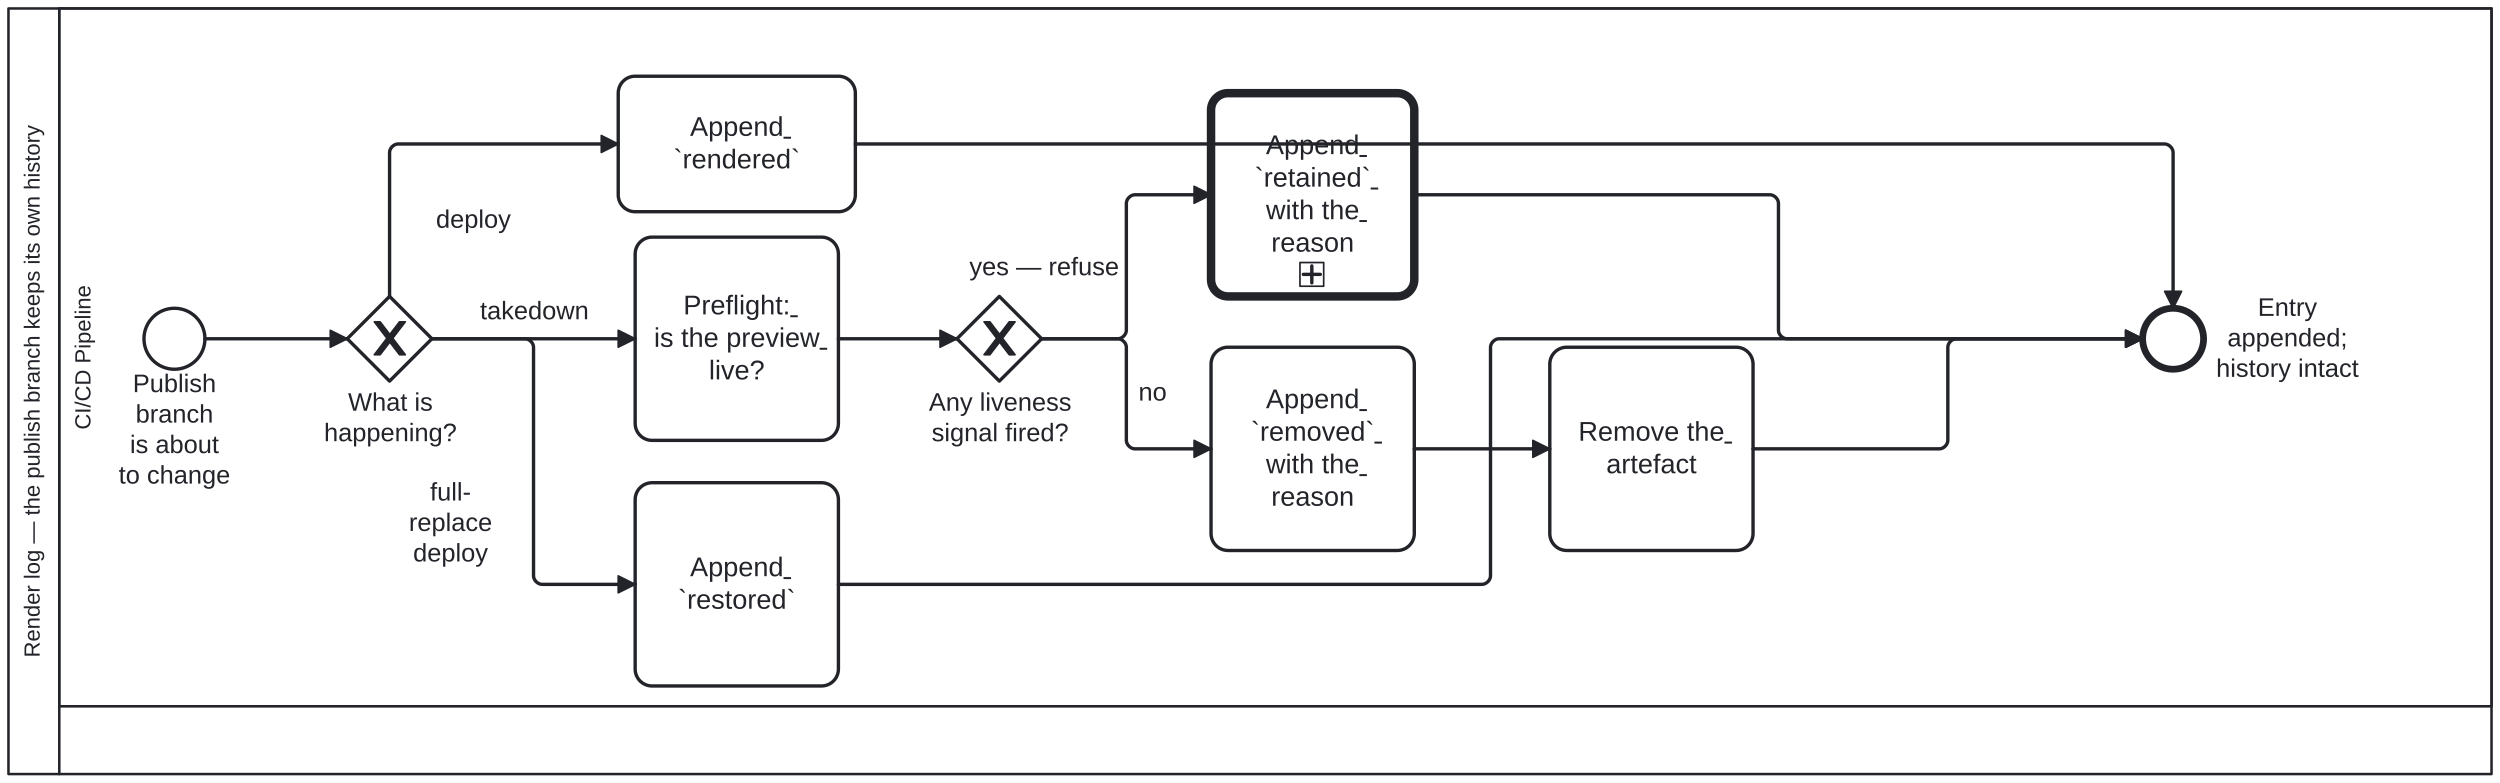
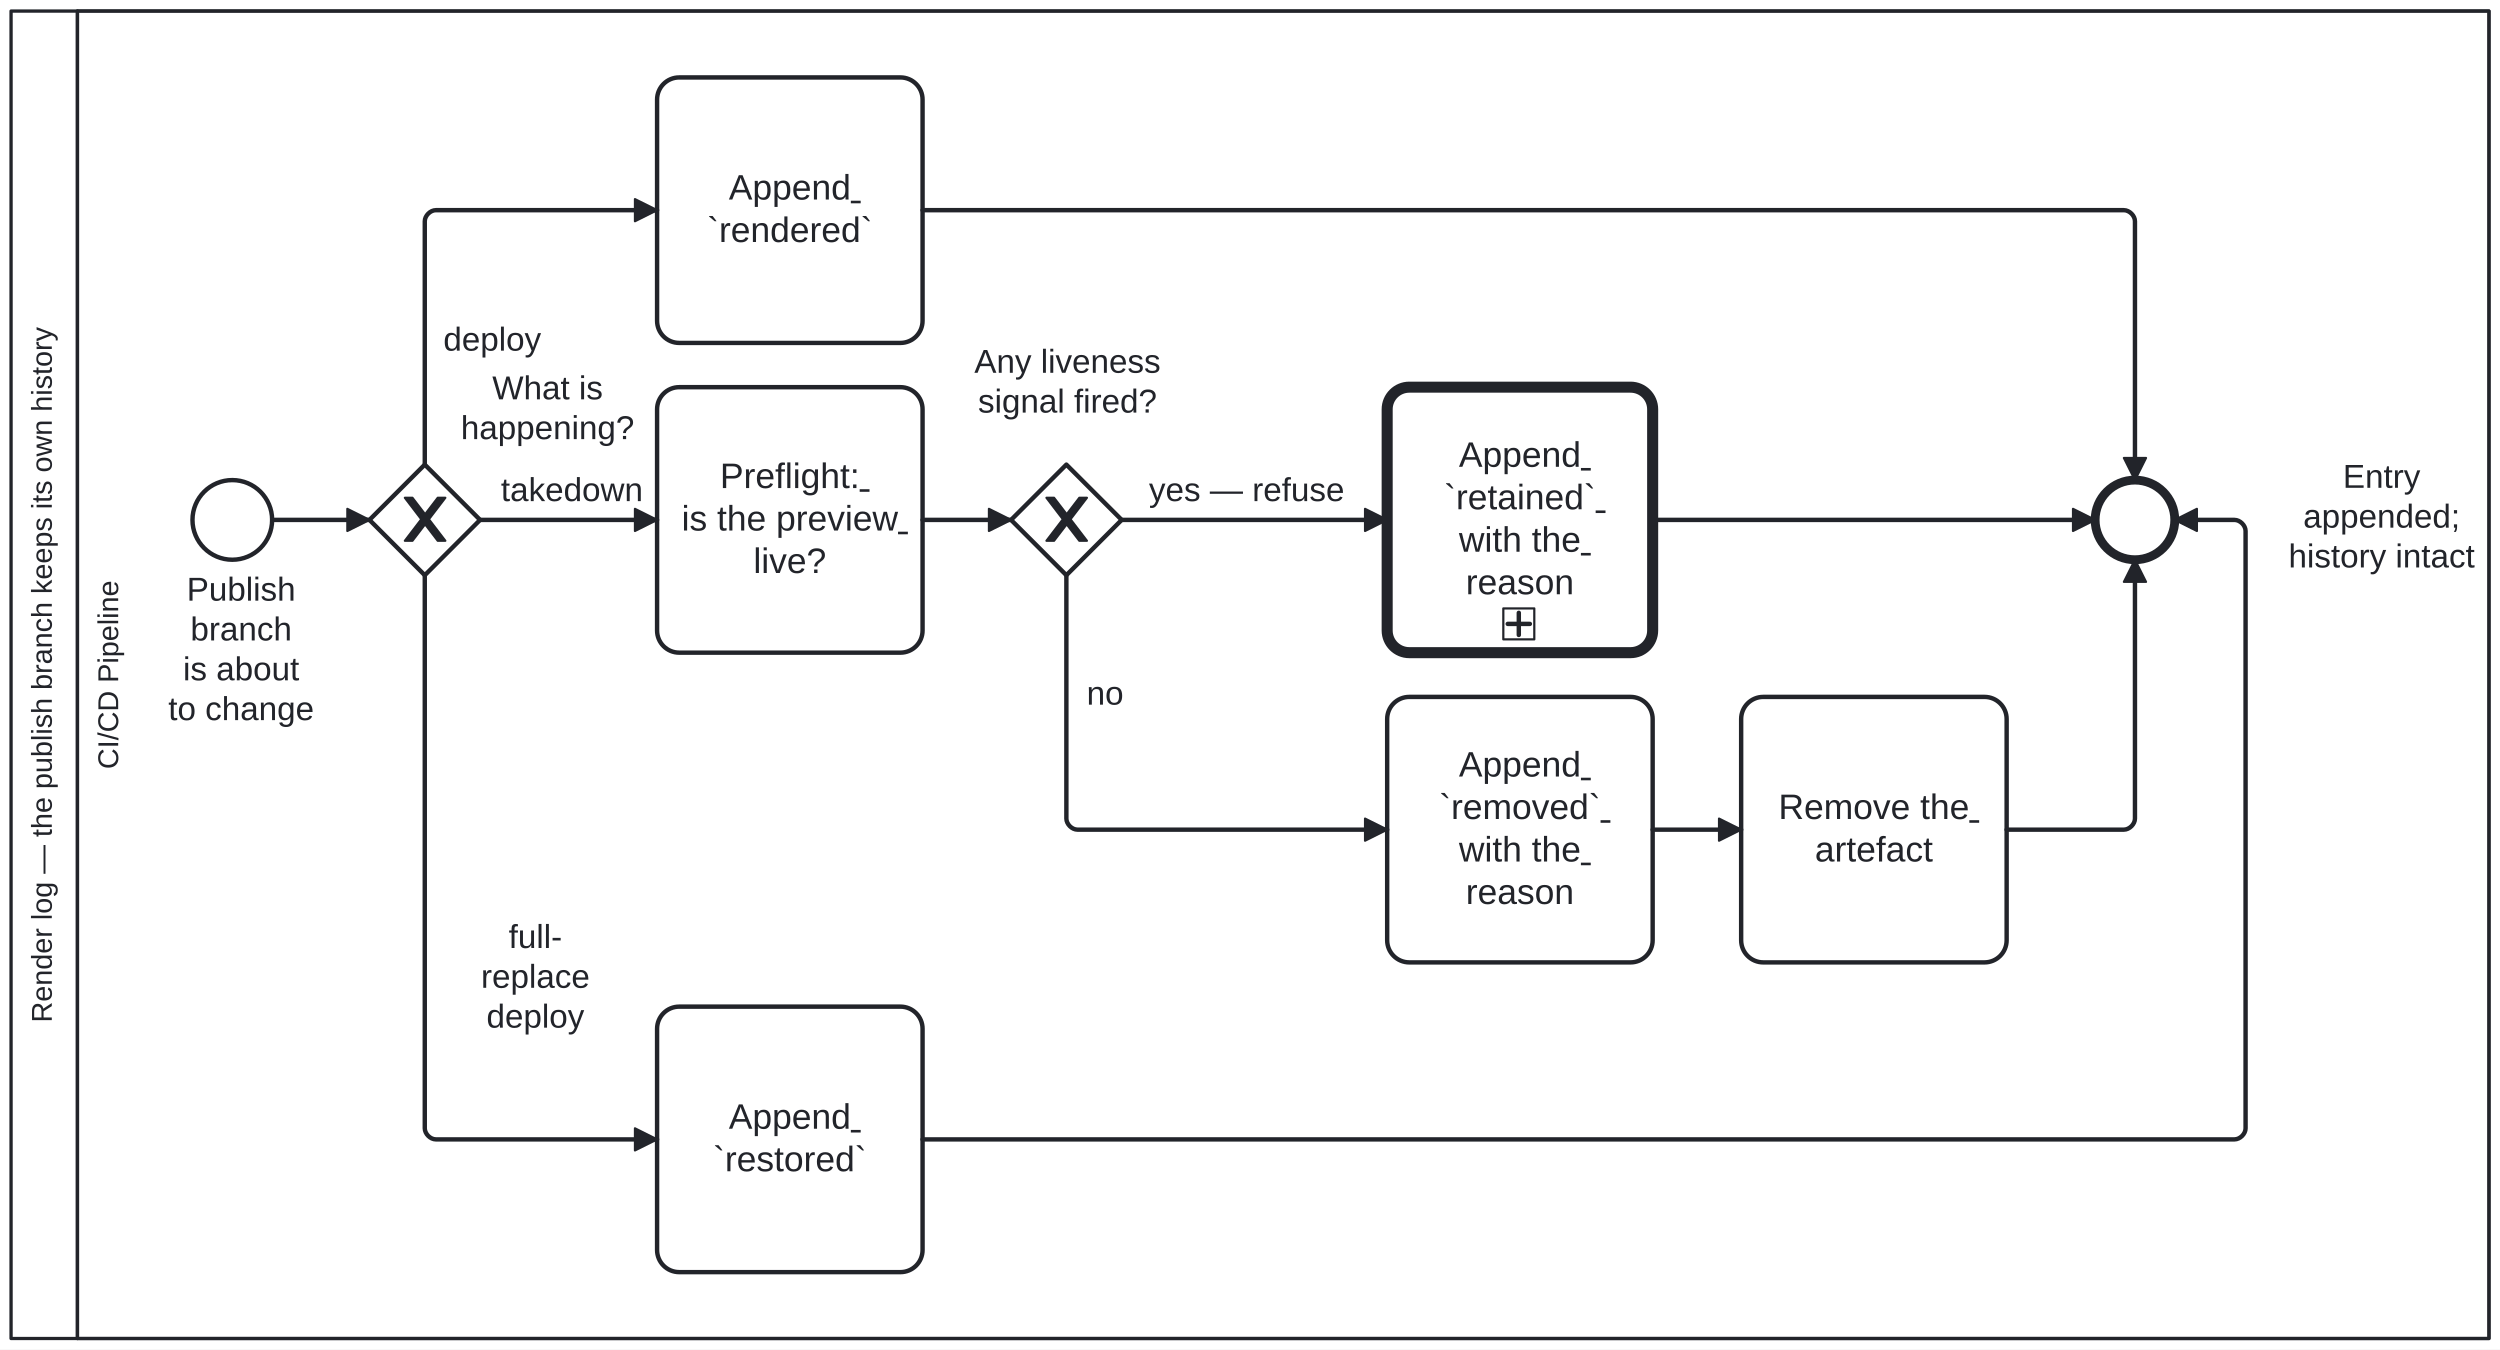
- <svg xmlns="http://www.w3.org/2000/svg" width="100%" style="max-width:100%;height:auto" viewBox="155 75 1476 462" version="1.1">
+ <svg xmlns="http://www.w3.org/2000/svg" width="100%" style="max-width:100%;height:auto" viewBox="155 25 1130 610" version="1.1">
  <style>.fa-task-link,.fa-subprocess-link{cursor:pointer}.fa-task-link text{text-decoration:underline}.fa-task-link:focus-visible,.fa-subprocess-link:focus-visible{outline:2px solid #2563eb;outline-offset:2px}.fa-subprocess-link:hover rect:not(.fa-link-hit),.fa-subprocess-link:focus-visible rect:not(.fa-link-hit){stroke-width:2.5px}</style>
-   <rect x="155" y="75" width="1476" height="462" fill="#ffffff" />
+   <rect x="155" y="25" width="1130" height="610" fill="#ffffff" />
  <g class="djs-group">
-     <g class="djs-element djs-shape" data-element-id="Participant_Process_RenderLog" style="display: block;" transform="matrix(1 0 0 1 160 80)">
+     <g class="djs-element djs-shape" data-element-id="Participant_Process_RenderLog" style="display: block;" transform="matrix(1 0 0 1 160 30)">
      <g class="djs-visual">
-         <rect x="0" y="0" width="1466" height="452" rx="0" ry="0" style="stroke-linecap: round; stroke-linejoin: round; stroke: rgb(34, 36, 42); stroke-width: 1.5px; fill: white; fill-opacity: 0.95;" />
-         <path style="fill: none; stroke-linecap: round; stroke-linejoin: round; stroke: rgb(34, 36, 42); stroke-width: 1.5px;" d="M30,0L30,452" />
-         <text lineHeight="1.05" class="djs-label" transform="matrix(-1.83697e-16 -1 1 -1.83697e-16 0 452)" style="font-family: Arial, sans-serif; font-size: 13px; font-weight: normal; fill: rgb(34, 36, 42);">
-           <tspan x="68.832" y="18.413">Render log — the publish branch keeps its own history</tspan>
+         <rect x="0" y="0" width="1120" height="600" rx="0" ry="0" style="stroke-linecap: round; stroke-linejoin: round; stroke: rgb(34, 36, 42); stroke-width: 1.5px; fill: white; fill-opacity: 0.95;" />
+         <path style="fill: none; stroke-linecap: round; stroke-linejoin: round; stroke: rgb(34, 36, 42); stroke-width: 1.5px;" d="M30,0L30,600" />
+         <text lineHeight="1.05" class="djs-label" transform="matrix(-1.83697e-16 -1 1 -1.83697e-16 0 600)" style="font-family: Arial, sans-serif; font-size: 13px; font-weight: normal; fill: rgb(34, 36, 42);">
+           <tspan x="142.832" y="18.413">Render log — the publish branch keeps its own history</tspan>
        </text>
      </g>
-       <rect class="djs-hit djs-hit-all" x="0" y="0" width="1466" height="452" style="fill: none; stroke-opacity: 0; stroke: white; stroke-width: 15px;" />
+       <rect class="djs-hit djs-hit-all" x="0" y="0" width="1120" height="600" style="fill: none; stroke-opacity: 0; stroke: white; stroke-width: 15px;" />
    </g>
    <g class="djs-children">
      <g class="djs-group">
-         <g class="djs-element djs-shape" data-element-id="Lane_Pipeline" style="display: block;" transform="matrix(1 0 0 1 190 80)">
-           <g class="djs-visual">
-             <rect x="0" y="0" width="1436" height="412" rx="0" ry="0" style="stroke-linecap: round; stroke-linejoin: round; stroke: rgb(34, 36, 42); stroke-width: 1.5px; fill: white; fill-opacity: 0.25;" />
-             <text lineHeight="1.05" class="djs-label" transform="matrix(-1.83697e-16 -1 1 -1.83697e-16 0 412)" style="font-family: Arial, sans-serif; font-size: 13px; font-weight: normal; fill: rgb(34, 36, 42);">
-               <tspan x="163.372" y="18.413">CI/CD Pipeline</tspan>
-             </text>
-           </g>
-           <rect class="djs-hit djs-hit-all" x="0" y="0" width="1436" height="412" style="fill: none; stroke-opacity: 0; stroke: white; stroke-width: 15px;" />
-         </g>
-       </g>
-       <g class="djs-group">
-         <g class="djs-element djs-shape" data-element-id="Start_Process_RenderLog" style="display: block;" transform="matrix(1 0 0 1 240 257)">
+         <g class="djs-element djs-shape" data-element-id="Lane_Pipeline" style="display: block;" transform="matrix(1 0 0 1 190 30)">
+           <g class="djs-visual">
+             <rect x="0" y="0" width="1090" height="600" rx="0" ry="0" style="stroke-linecap: round; stroke-linejoin: round; stroke: rgb(34, 36, 42); stroke-width: 1.5px; fill: white; fill-opacity: 0.25;" />
+             <text lineHeight="1.05" class="djs-label" transform="matrix(-1.83697e-16 -1 1 -1.83697e-16 0 600)" style="font-family: Arial, sans-serif; font-size: 13px; font-weight: normal; fill: rgb(34, 36, 42);">
+               <tspan x="257.372" y="18.413">CI/CD Pipeline</tspan>
+             </text>
+           </g>
+           <rect class="djs-hit djs-hit-all" x="0" y="0" width="1090" height="600" style="fill: none; stroke-opacity: 0; stroke: white; stroke-width: 15px;" />
+         </g>
+       </g>
+       <g class="djs-group">
+         <g class="djs-element djs-shape" data-element-id="Start_Process_RenderLog" style="display: block;" transform="matrix(1 0 0 1 242 242)">
          <g class="djs-visual">
            <circle cx="18" cy="18" r="18" style="stroke-linecap: round; stroke-linejoin: round; stroke: rgb(34, 36, 42); stroke-width: 2px; fill: white; fill-opacity: 0.95;" />
          </g>
          <rect class="djs-hit djs-hit-all" x="0" y="0" width="36" height="36" style="fill: none; stroke-opacity: 0; stroke: white; stroke-width: 15px;" />
        </g>
      </g>
      <g class="djs-group">
-         <g class="djs-element djs-shape" data-element-id="Start_Process_RenderLog_label" style="display: block;" transform="matrix(1 0 0 1 223 293)">
+         <g class="djs-element djs-shape" data-element-id="Start_Process_RenderLog_label" style="display: block;" transform="matrix(1 0 0 1 229 283)">
          <g class="djs-visual">
            <text lineHeight="1.2" class="djs-label" style="font-family: Arial, sans-serif; font-size: 15px; font-weight: normal; fill: rgb(34, 36, 42);">
              <tspan x="10.402" y="13.5">Publish </tspan>
              <tspan x="12.068" y="31.5">branch</tspan>
              <tspan x="8.732" y="49.5">is about </tspan>
              <tspan x="2.056" y="67.5">to change</tspan>
            </text>
          </g>
          <rect class="djs-hit djs-hit-all" x="0" y="0" width="70" height="72" style="fill: none; stroke-opacity: 0; stroke: white; stroke-width: 15px;" />
        </g>
      </g>
      <g class="djs-group">
-         <g class="djs-element djs-shape" data-element-id="GW_What" style="display: block;" transform="matrix(1 0 0 1 360 250)">
+         <g class="djs-element djs-shape" data-element-id="GW_What" style="display: block;" transform="matrix(1 0 0 1 322 235)">
          <g class="djs-visual">
            <polygon points="25,0 50,25 25,50 0,25" style="stroke-linecap: round; stroke-linejoin: round; stroke: rgb(34, 36, 42); stroke-width: 2px; fill: white; fill-opacity: 0.95;" />
            <path d="m 16,15 7.429,9.714 -7.429,9.714 3.429,0 5.714,-7.464 5.714,7.464 3.429,0 -7.429,-9.714 7.429,-9.714 -3.429,0 -5.714,7.464 -5.714,-7.464 -3.429,0 z" style="fill: rgb(34, 36, 42); stroke-linecap: round; stroke-linejoin: round; stroke: rgb(34, 36, 42); stroke-width: 1px;" />
          </g>
          <rect class="djs-hit djs-hit-all" x="0" y="0" width="50" height="50" style="fill: none; stroke-opacity: 0; stroke: white; stroke-width: 15px;" />
        </g>
      </g>
      <g class="djs-group">
-         <g class="djs-element djs-shape" data-element-id="GW_What_label" style="display: block;" transform="matrix(1 0 0 1 346 304)">
+         <g class="djs-element djs-shape" data-element-id="GW_What_label" style="display: block;" transform="matrix(1 0 0 1 363 192)">
          <g class="djs-visual">
            <text lineHeight="1.2" class="djs-label" style="font-family: Arial, sans-serif; font-size: 15px; font-weight: normal; fill: rgb(34, 36, 42);">
              <tspan x="14.495" y="13.5">What is</tspan>
              <tspan x="0.293" y="31.5">happening?</tspan>
            </text>
          </g>
          <rect class="djs-hit djs-hit-all" x="0" y="0" width="79" height="36" style="fill: none; stroke-opacity: 0; stroke: white; stroke-width: 15px;" />
        </g>
      </g>
      <g class="djs-group">
-         <g class="djs-element djs-shape" data-element-id="A_LogRendered" style="display: block;" transform="matrix(1 0 0 1 520 120)">
-           <g class="djs-visual">
-             <rect x="0" y="0" width="140" height="80" rx="10" ry="10" style="stroke-linecap: round; stroke-linejoin: round; stroke: rgb(34, 36, 42); stroke-width: 2px; fill: white; fill-opacity: 0.95;" />
-             <a class="fa-task-link" href="https://litlfred.github.io/folio-assistant/cat-harness/process/Process_RenderLog/node/A_LogRendered" target="_top" aria-label="Open step: Append `rendered`">
-               <text lineHeight="1.2" class="djs-label" style="font-family: Arial, sans-serif; font-size: 16px; font-weight: normal; fill: rgb(34, 36, 42);">
-                 <tspan x="42.418" y="35.2">Append </tspan>
-                 <tspan x="32.648" y="54.4">`rendered`</tspan>
-               </text>
-             </a>
-           </g>
-           <rect class="djs-hit djs-hit-all" x="0" y="0" width="140" height="80" style="fill: none; stroke-opacity: 0; stroke: white; stroke-width: 15px;" />
-         </g>
-       </g>
-       <g class="djs-group">
-         <g class="djs-element djs-shape" data-element-id="A_Preflight" style="display: block;" transform="matrix(1 0 0 1 530 215)">
+         <g class="djs-element djs-shape" data-element-id="A_LogRendered" style="display: block;" transform="matrix(1 0 0 1 452 60)">
          <g class="djs-visual">
            <rect x="0" y="0" width="120" height="120" rx="10" ry="10" style="stroke-linecap: round; stroke-linejoin: round; stroke: rgb(34, 36, 42); stroke-width: 2px; fill: white; fill-opacity: 0.95;" />
-             <a class="fa-task-link" href="https://litlfred.github.io/folio-assistant/cat-harness/process/Process_RenderLog/node/A_Preflight" target="_top" aria-label="Open step: Preflight: is the preview live?">
+             <a class="fa-task-link" href="../../../en/cat-harness/processes/staging-render-log.html" target="_top" aria-label="Open step: Append `rendered`">
+               <text lineHeight="1.2" class="djs-label" style="font-family: Arial, sans-serif; font-size: 16px; font-weight: normal; fill: rgb(34, 36, 42);">
+                 <tspan x="32.418" y="55.2">Append </tspan>
+                 <tspan x="22.648" y="74.4">`rendered`</tspan>
+               </text>
+             </a>
+           </g>
+           <rect class="djs-hit djs-hit-all" x="0" y="0" width="120" height="120" style="fill: none; stroke-opacity: 0; stroke: white; stroke-width: 15px;" />
+         </g>
+       </g>
+       <g class="djs-group">
+         <g class="djs-element djs-shape" data-element-id="A_Preflight" style="display: block;" transform="matrix(1 0 0 1 452 200)">
+           <g class="djs-visual">
+             <rect x="0" y="0" width="120" height="120" rx="10" ry="10" style="stroke-linecap: round; stroke-linejoin: round; stroke: rgb(34, 36, 42); stroke-width: 2px; fill: white; fill-opacity: 0.95;" />
+             <a class="fa-task-link" href="../../../en/cat-harness/processes/staging-render-log.html" target="_top" aria-label="Open step: Preflight: is the preview live?">
              <text lineHeight="1.2" class="djs-label" style="font-family: Arial, sans-serif; font-size: 16px; font-weight: normal; fill: rgb(34, 36, 42);">
                <tspan x="28.43" y="45.6">Preflight:</tspan>
                <tspan x="11.09" y="64.8">is the preview </tspan>
                <tspan x="43.547" y="84">live?</tspan>
              </text>
            </a>
          </g>
          <rect class="djs-hit djs-hit-all" x="0" y="0" width="120" height="120" style="fill: none; stroke-opacity: 0; stroke: white; stroke-width: 15px;" />
        </g>
      </g>
      <g class="djs-group">
-         <g class="djs-element djs-shape" data-element-id="GW_Live" style="display: block;" transform="matrix(1 0 0 1 720 250)">
+         <g class="djs-element djs-shape" data-element-id="GW_Live" style="display: block;" transform="matrix(1 0 0 1 612 235)">
          <g class="djs-visual">
            <polygon points="25,0 50,25 25,50 0,25" style="stroke-linecap: round; stroke-linejoin: round; stroke: rgb(34, 36, 42); stroke-width: 2px; fill: white; fill-opacity: 0.95;" />
            <path d="m 16,15 7.429,9.714 -7.429,9.714 3.429,0 5.714,-7.464 5.714,7.464 3.429,0 -7.429,-9.714 7.429,-9.714 -3.429,0 -5.714,7.464 -5.714,-7.464 -3.429,0 z" style="fill: rgb(34, 36, 42); stroke-linecap: round; stroke-linejoin: round; stroke: rgb(34, 36, 42); stroke-width: 1px;" />
          </g>
          <rect class="djs-hit djs-hit-all" x="0" y="0" width="50" height="50" style="fill: none; stroke-opacity: 0; stroke: white; stroke-width: 15px;" />
        </g>
      </g>
      <g class="djs-group">
-         <g class="djs-element djs-shape" data-element-id="GW_Live_label" style="display: block;" transform="matrix(1 0 0 1 703 304)">
+         <g class="djs-element djs-shape" data-element-id="GW_Live_label" style="display: block;" transform="matrix(1 0 0 1 595 180)">
          <g class="djs-visual">
            <text lineHeight="1.2" class="djs-label" style="font-family: Arial, sans-serif; font-size: 15px; font-weight: normal; fill: rgb(34, 36, 42);">
              <tspan x="0.397" y="13.5">Any liveness</tspan>
              <tspan x="2.059" y="31.5">signal fired?</tspan>
            </text>
          </g>
          <rect class="djs-hit djs-hit-all" x="0" y="0" width="85" height="36" style="fill: none; stroke-opacity: 0; stroke: white; stroke-width: 15px;" />
        </g>
      </g>
      <g class="djs-group">
-         <g class="djs-element djs-shape" data-element-id="A_LogRetained" style="display: block;" transform="matrix(1 0 0 1 870 130)">
+         <g class="djs-element djs-shape" data-element-id="A_LogRetained" style="display: block;" transform="matrix(1 0 0 1 782 200)">
          <g class="djs-visual">
            <rect x="0" y="0" width="120" height="120" rx="10" ry="10" style="stroke-linecap: round; stroke-linejoin: round; stroke: rgb(34, 36, 42); stroke-width: 5px; fill: white; fill-opacity: 0.95;" />
-             <a class="fa-task-link" href="https://litlfred.github.io/folio-assistant/cat-harness/process/Process_RenderLog/node/A_LogRetained" target="_top" aria-label="Open step: Append `retained` with the reason">
+             <a class="fa-task-link" href="../../../en/cat-harness/processes/staging-render-log.html" target="_top" aria-label="Open step: Append `retained` with the reason">
              <text lineHeight="1.2" class="djs-label" style="font-family: Arial, sans-serif; font-size: 16px; font-weight: normal; fill: rgb(34, 36, 42);">
                <tspan x="32.418" y="36">Append </tspan>
                <tspan x="25.762" y="55.2">`retained`</tspan>
                <tspan x="32.43" y="74.4">with the </tspan>
                <tspan x="35.539" y="93.6">reason</tspan>
              </text>
            </a>
            <rect x="0" y="0" width="14" height="14" rx="0" ry="0" style="stroke-linecap: round; stroke-linejoin: round; stroke: rgb(34, 36, 42); stroke-width: 1px; fill: white;" transform="matrix(1 0 0 1 52.5 100)" />
            <path data-marker="sub-process" d="m52.5,100 m 7,2 l 0,10 m -5,-5 l 10,0" style="fill: white; stroke-linecap: round; stroke-linejoin: round; stroke: rgb(34, 36, 42); stroke-width: 2px;" />
          </g>
          <rect class="djs-hit djs-hit-all" x="0" y="0" width="120" height="120" style="fill: none; stroke-opacity: 0; stroke: white; stroke-width: 15px;" />
        </g>
      </g>
      <g class="djs-group">
-         <g class="djs-element djs-shape" data-element-id="A_LogRemoved" style="display: block;" transform="matrix(1 0 0 1 870 280)">
+         <g class="djs-element djs-shape" data-element-id="A_LogRemoved" style="display: block;" transform="matrix(1 0 0 1 782 340)">
          <g class="djs-visual">
            <rect x="0" y="0" width="120" height="120" rx="10" ry="10" style="stroke-linecap: round; stroke-linejoin: round; stroke: rgb(34, 36, 42); stroke-width: 2px; fill: white; fill-opacity: 0.95;" />
-             <a class="fa-task-link" href="https://litlfred.github.io/folio-assistant/cat-harness/process/Process_RenderLog/node/A_LogRemoved" target="_top" aria-label="Open step: Append `removed` with the reason">
+             <a class="fa-task-link" href="../../../en/cat-harness/processes/staging-render-log.html" target="_top" aria-label="Open step: Append `removed` with the reason">
              <text lineHeight="1.2" class="djs-label" style="font-family: Arial, sans-serif; font-size: 16px; font-weight: normal; fill: rgb(34, 36, 42);">
                <tspan x="32.418" y="36">Append </tspan>
                <tspan x="23.547" y="55.2">`removed`</tspan>
                <tspan x="32.43" y="74.4">with the </tspan>
                <tspan x="35.539" y="93.6">reason</tspan>
              </text>
            </a>
          </g>
          <rect class="djs-hit djs-hit-all" x="0" y="0" width="120" height="120" style="fill: none; stroke-opacity: 0; stroke: white; stroke-width: 15px;" />
        </g>
      </g>
      <g class="djs-group">
-         <g class="djs-element djs-shape" data-element-id="A_Remove" style="display: block;" transform="matrix(1 0 0 1 1070 280)">
+         <g class="djs-element djs-shape" data-element-id="A_Remove" style="display: block;" transform="matrix(1 0 0 1 942 340)">
          <g class="djs-visual">
            <rect x="0" y="0" width="120" height="120" rx="10" ry="10" style="stroke-linecap: round; stroke-linejoin: round; stroke: rgb(34, 36, 42); stroke-width: 2px; fill: white; fill-opacity: 0.95;" />
-             <a class="fa-task-link" href="https://litlfred.github.io/folio-assistant/cat-harness/process/Process_RenderLog/node/A_Remove" target="_top" aria-label="Open step: Remove the artefact">
+             <a class="fa-task-link" href="../../../en/cat-harness/processes/staging-render-log.html" target="_top" aria-label="Open step: Remove the artefact">
              <text lineHeight="1.2" class="djs-label" style="font-family: Arial, sans-serif; font-size: 16px; font-weight: normal; fill: rgb(34, 36, 42);">
                <tspan x="16.867" y="55.2">Remove the </tspan>
                <tspan x="33.32" y="74.4">artefact</tspan>
              </text>
            </a>
          </g>
          <rect class="djs-hit djs-hit-all" x="0" y="0" width="120" height="120" style="fill: none; stroke-opacity: 0; stroke: white; stroke-width: 15px;" />
        </g>
      </g>
      <g class="djs-group">
-         <g class="djs-element djs-shape" data-element-id="A_LogRestored" style="display: block;" transform="matrix(1 0 0 1 530 360)">
+         <g class="djs-element djs-shape" data-element-id="A_LogRestored" style="display: block;" transform="matrix(1 0 0 1 452 480)">
          <g class="djs-visual">
            <rect x="0" y="0" width="120" height="120" rx="10" ry="10" style="stroke-linecap: round; stroke-linejoin: round; stroke: rgb(34, 36, 42); stroke-width: 2px; fill: white; fill-opacity: 0.95;" />
-             <a class="fa-task-link" href="https://litlfred.github.io/folio-assistant/cat-harness/process/Process_RenderLog/node/A_LogRestored" target="_top" aria-label="Open step: Append `restored`">
+             <a class="fa-task-link" href="../../../en/cat-harness/processes/staging-render-log.html" target="_top" aria-label="Open step: Append `restored`">
              <text lineHeight="1.2" class="djs-label" style="font-family: Arial, sans-serif; font-size: 16px; font-weight: normal; fill: rgb(34, 36, 42);">
                <tspan x="32.418" y="55.2">Append </tspan>
                <tspan x="25.324" y="74.4">`restored`</tspan>
              </text>
            </a>
          </g>
          <rect class="djs-hit djs-hit-all" x="0" y="0" width="120" height="120" style="fill: none; stroke-opacity: 0; stroke: white; stroke-width: 15px;" />
        </g>
      </g>
      <g class="djs-group">
-         <g class="djs-element djs-shape" data-element-id="End_Process_RenderLog" style="display: block;" transform="matrix(1 0 0 1 1420 257)">
+         <g class="djs-element djs-shape" data-element-id="End_Process_RenderLog" style="display: block;" transform="matrix(1 0 0 1 1102 242)">
          <g class="djs-visual">
            <circle cx="18" cy="18" r="18" style="stroke-linecap: round; stroke-linejoin: round; stroke: rgb(34, 36, 42); stroke-width: 4px; fill: white; fill-opacity: 0.95;" />
          </g>
          <rect class="djs-hit djs-hit-all" x="0" y="0" width="36" height="36" style="fill: none; stroke-opacity: 0; stroke: white; stroke-width: 15px;" />
        </g>
      </g>
      <g class="djs-group">
-         <g class="djs-element djs-shape" data-element-id="End_Process_RenderLog_label" style="display: block;" transform="matrix(1 0 0 1 1463 248)">
+         <g class="djs-element djs-shape" data-element-id="End_Process_RenderLog_label" style="display: block;" transform="matrix(1 0 0 1 1189 232)">
          <g class="djs-visual">
            <text lineHeight="1.2" class="djs-label" style="font-family: Arial, sans-serif; font-size: 15px; font-weight: normal; fill: rgb(34, 36, 42);">
              <tspan x="24.995" y="13.5">Entry </tspan>
              <tspan x="7.047" y="31.5">appended;</tspan>
              <tspan x="0.4" y="49.5">history intact</tspan>
            </text>
          </g>
          <rect class="djs-hit djs-hit-all" x="0" y="0" width="85" height="54" style="fill: none; stroke-opacity: 0; stroke: white; stroke-width: 15px;" />
        </g>
      </g>
      <g class="djs-group">
        <g class="djs-element djs-connection" data-element-id="SF_Process_RenderLog_1" style="display: block;">
          <g class="djs-visual">
            <defs>
              <marker id="folio-marker-1" viewBox="0 0 20 20" refX="11" refY="10" markerWidth="10" markerHeight="10" orient="auto">
                <path d="M 1 5 L 11 10 L 1 15 Z" style="stroke-linecap: round; stroke-linejoin: round; stroke: rgb(34, 36, 42); stroke-width: 1px; fill: rgb(34, 36, 42);" />
              </marker>
            </defs>
-             <path data-corner-radius="5" style="fill: none; stroke-linecap: round; stroke-linejoin: round; stroke: rgb(34, 36, 42); stroke-width: 2px; marker-end: url('#folio-marker-1');" d="M276,275L360,275" />
-           </g>
-           <path d="M276,275L360,275" class="djs-hit djs-hit-stroke" style="fill: none; stroke-opacity: 0; stroke: white; stroke-width: 15px;" />
+             <path data-corner-radius="5" style="fill: none; stroke-linecap: round; stroke-linejoin: round; stroke: rgb(34, 36, 42); stroke-width: 2px; marker-end: url('#folio-marker-1');" d="M278,260L322,260" />
+           </g>
+           <path d="M278,260L322,260" class="djs-hit djs-hit-stroke" style="fill: none; stroke-opacity: 0; stroke: white; stroke-width: 15px;" />
        </g>
      </g>
      <g class="djs-group">
        <g class="djs-element djs-connection" data-element-id="SF_Process_RenderLog_2" style="display: block;">
          <g class="djs-visual">
            <defs>
              <marker id="folio-marker-2" viewBox="0 0 20 20" refX="11" refY="10" markerWidth="10" markerHeight="10" orient="auto">
                <path d="M 1 5 L 11 10 L 1 15 Z" style="stroke-linecap: round; stroke-linejoin: round; stroke: rgb(34, 36, 42); stroke-width: 1px; fill: rgb(34, 36, 42);" />
              </marker>
            </defs>
-             <path data-corner-radius="5" style="fill: none; stroke-linecap: round; stroke-linejoin: round; stroke: rgb(34, 36, 42); stroke-width: 2px; marker-end: url('#folio-marker-2');" d="M385,250L385,165C385,162.5,387.5,160,390,160L520,160" />
-           </g>
-           <path d="M385,250L385,160L520,160" class="djs-hit djs-hit-stroke" style="fill: none; stroke-opacity: 0; stroke: white; stroke-width: 15px;" />
-         </g>
-       </g>
-       <g class="djs-group">
-         <g class="djs-element djs-shape" data-element-id="SF_Process_RenderLog_2_label" style="display: block;" transform="matrix(1 0 0 1 412 196)">
+             <path data-corner-radius="5" style="fill: none; stroke-linecap: round; stroke-linejoin: round; stroke: rgb(34, 36, 42); stroke-width: 2px; marker-end: url('#folio-marker-2');" d="M347,235L347,125C347,122.5,349.5,120,352,120L452,120" />
+           </g>
+           <path d="M347,235L347,120L452,120" class="djs-hit djs-hit-stroke" style="fill: none; stroke-opacity: 0; stroke: white; stroke-width: 15px;" />
+         </g>
+       </g>
+       <g class="djs-group">
+         <g class="djs-element djs-shape" data-element-id="SF_Process_RenderLog_2_label" style="display: block;" transform="matrix(1 0 0 1 355 170)">
          <g class="djs-visual">
            <text lineHeight="1.2" class="djs-label" style="font-family: Arial, sans-serif; font-size: 15px; font-weight: normal; fill: rgb(34, 36, 42);">
              <tspan x="0.399" y="13.5">deploy</tspan>
            </text>
          </g>
          <rect class="djs-hit djs-hit-all" x="0" y="0" width="45" height="18" style="fill: none; stroke-opacity: 0; stroke: white; stroke-width: 15px;" />
        </g>
      </g>
      <g class="djs-group">
        <g class="djs-element djs-connection" data-element-id="SF_Process_RenderLog_3" style="display: block;">
          <g class="djs-visual">
            <defs>
              <marker id="folio-marker-3" viewBox="0 0 20 20" refX="11" refY="10" markerWidth="10" markerHeight="10" orient="auto">
                <path d="M 1 5 L 11 10 L 1 15 Z" style="stroke-linecap: round; stroke-linejoin: round; stroke: rgb(34, 36, 42); stroke-width: 1px; fill: rgb(34, 36, 42);" />
              </marker>
            </defs>
-             <path data-corner-radius="5" style="fill: none; stroke-linecap: round; stroke-linejoin: round; stroke: rgb(34, 36, 42); stroke-width: 2px; marker-end: url('#folio-marker-3');" d="M410,275L530,275" />
-           </g>
-           <path d="M410,275L530,275" class="djs-hit djs-hit-stroke" style="fill: none; stroke-opacity: 0; stroke: white; stroke-width: 15px;" />
-         </g>
-       </g>
-       <g class="djs-group">
-         <g class="djs-element djs-shape" data-element-id="SF_Process_RenderLog_3_label" style="display: block;" transform="matrix(1 0 0 1 438 250)">
+             <path data-corner-radius="5" style="fill: none; stroke-linecap: round; stroke-linejoin: round; stroke: rgb(34, 36, 42); stroke-width: 2px; marker-end: url('#folio-marker-3');" d="M372,260L452,260" />
+           </g>
+           <path d="M372,260L452,260" class="djs-hit djs-hit-stroke" style="fill: none; stroke-opacity: 0; stroke: white; stroke-width: 15px;" />
+         </g>
+       </g>
+       <g class="djs-group">
+         <g class="djs-element djs-shape" data-element-id="SF_Process_RenderLog_3_label" style="display: block;" transform="matrix(1 0 0 1 381 238)">
          <g class="djs-visual">
            <text lineHeight="1.2" class="djs-label" style="font-family: Arial, sans-serif; font-size: 15px; font-weight: normal; fill: rgb(34, 36, 42);">
              <tspan x="0.394" y="13.5">takedown</tspan>
            </text>
          </g>
          <rect class="djs-hit djs-hit-all" x="0" y="0" width="65" height="18" style="fill: none; stroke-opacity: 0; stroke: white; stroke-width: 15px;" />
        </g>
      </g>
      <g class="djs-group">
        <g class="djs-element djs-connection" data-element-id="SF_Process_RenderLog_4" style="display: block;">
          <g class="djs-visual">
            <defs>
              <marker id="folio-marker-4" viewBox="0 0 20 20" refX="11" refY="10" markerWidth="10" markerHeight="10" orient="auto">
                <path d="M 1 5 L 11 10 L 1 15 Z" style="stroke-linecap: round; stroke-linejoin: round; stroke: rgb(34, 36, 42); stroke-width: 1px; fill: rgb(34, 36, 42);" />
              </marker>
            </defs>
-             <path data-corner-radius="5" style="fill: none; stroke-linecap: round; stroke-linejoin: round; stroke: rgb(34, 36, 42); stroke-width: 2px; marker-end: url('#folio-marker-4');" d="M410,275L465,275C467.5,275,470,277.5,470,280L470,415C470,417.5,472.5,420,475,420L530,420" />
-           </g>
-           <path d="M410,275L470,275L470,420L530,420" class="djs-hit djs-hit-stroke" style="fill: none; stroke-opacity: 0; stroke: white; stroke-width: 15px;" />
-         </g>
-       </g>
-       <g class="djs-group">
-         <g class="djs-element djs-shape" data-element-id="SF_Process_RenderLog_4_label" style="display: block;" transform="matrix(1 0 0 1 384 357)">
+             <path data-corner-radius="5" style="fill: none; stroke-linecap: round; stroke-linejoin: round; stroke: rgb(34, 36, 42); stroke-width: 2px; marker-end: url('#folio-marker-4');" d="M347,285L347,535C347,537.5,349.5,540,352,540L452,540" />
+           </g>
+           <path d="M347,285L347,540L452,540" class="djs-hit djs-hit-stroke" style="fill: none; stroke-opacity: 0; stroke: white; stroke-width: 15px;" />
+         </g>
+       </g>
+       <g class="djs-group">
+         <g class="djs-element djs-shape" data-element-id="SF_Process_RenderLog_4_label" style="display: block;" transform="matrix(1 0 0 1 360 440)">
          <g class="djs-visual">
            <text lineHeight="1.2" class="djs-label" style="font-family: Arial, sans-serif; font-size: 15px; font-weight: normal; fill: rgb(34, 36, 42);">
              <tspan x="24.915" y="13.5">full-</tspan>
              <tspan x="12.402" y="31.5">replace </tspan>
              <tspan x="14.899" y="49.5">deploy</tspan>
            </text>
          </g>
          <rect class="djs-hit djs-hit-all" x="0" y="0" width="74" height="36" style="fill: none; stroke-opacity: 0; stroke: white; stroke-width: 15px;" />
        </g>
      </g>
      <g class="djs-group">
        <g class="djs-element djs-connection" data-element-id="SF_Process_RenderLog_5" style="display: block;">
          <g class="djs-visual">
            <defs>
              <marker id="folio-marker-5" viewBox="0 0 20 20" refX="11" refY="10" markerWidth="10" markerHeight="10" orient="auto">
                <path d="M 1 5 L 11 10 L 1 15 Z" style="stroke-linecap: round; stroke-linejoin: round; stroke: rgb(34, 36, 42); stroke-width: 1px; fill: rgb(34, 36, 42);" />
              </marker>
            </defs>
-             <path data-corner-radius="5" style="fill: none; stroke-linecap: round; stroke-linejoin: round; stroke: rgb(34, 36, 42); stroke-width: 2px; marker-end: url('#folio-marker-5');" d="M650,275L720,275" />
-           </g>
-           <path d="M650,275L720,275" class="djs-hit djs-hit-stroke" style="fill: none; stroke-opacity: 0; stroke: white; stroke-width: 15px;" />
+             <path data-corner-radius="5" style="fill: none; stroke-linecap: round; stroke-linejoin: round; stroke: rgb(34, 36, 42); stroke-width: 2px; marker-end: url('#folio-marker-5');" d="M572,260L612,260" />
+           </g>
+           <path d="M572,260L612,260" class="djs-hit djs-hit-stroke" style="fill: none; stroke-opacity: 0; stroke: white; stroke-width: 15px;" />
        </g>
      </g>
      <g class="djs-group">
        <g class="djs-element djs-connection" data-element-id="SF_Process_RenderLog_6" style="display: block;">
          <g class="djs-visual">
            <defs>
              <marker id="folio-marker-6" viewBox="0 0 20 20" refX="11" refY="10" markerWidth="10" markerHeight="10" orient="auto">
                <path d="M 1 5 L 11 10 L 1 15 Z" style="stroke-linecap: round; stroke-linejoin: round; stroke: rgb(34, 36, 42); stroke-width: 1px; fill: rgb(34, 36, 42);" />
              </marker>
            </defs>
-             <path data-corner-radius="5" style="fill: none; stroke-linecap: round; stroke-linejoin: round; stroke: rgb(34, 36, 42); stroke-width: 2px; marker-end: url('#folio-marker-6');" d="M770,275L815,275C817.5,275,820,272.5,820,270L820,195C820,192.5,822.5,190,825,190L870,190" />
-           </g>
-           <path d="M770,275L820,275L820,190L870,190" class="djs-hit djs-hit-stroke" style="fill: none; stroke-opacity: 0; stroke: white; stroke-width: 15px;" />
-         </g>
-       </g>
-       <g class="djs-group">
-         <g class="djs-element djs-shape" data-element-id="SF_Process_RenderLog_6_label" style="display: block;" transform="matrix(1 0 0 1 727 224)">
+             <path data-corner-radius="5" style="fill: none; stroke-linecap: round; stroke-linejoin: round; stroke: rgb(34, 36, 42); stroke-width: 2px; marker-end: url('#folio-marker-6');" d="M662,260L782,260" />
+           </g>
+           <path d="M662,260L782,260" class="djs-hit djs-hit-stroke" style="fill: none; stroke-opacity: 0; stroke: white; stroke-width: 15px;" />
+         </g>
+       </g>
+       <g class="djs-group">
+         <g class="djs-element djs-shape" data-element-id="SF_Process_RenderLog_6_label" style="display: block;" transform="matrix(1 0 0 1 674 238)">
          <g class="djs-visual">
            <text lineHeight="1.2" class="djs-label" style="font-family: Arial, sans-serif; font-size: 15px; font-weight: normal; fill: rgb(34, 36, 42);">
              <tspan x="0.317" y="13.5">yes — refuse</tspan>
            </text>
          </g>
          <rect class="djs-hit djs-hit-all" x="0" y="0" width="89" height="18" style="fill: none; stroke-opacity: 0; stroke: white; stroke-width: 15px;" />
        </g>
      </g>
      <g class="djs-group">
        <g class="djs-element djs-connection" data-element-id="SF_Process_RenderLog_7" style="display: block;">
          <g class="djs-visual">
            <defs>
              <marker id="folio-marker-7" viewBox="0 0 20 20" refX="11" refY="10" markerWidth="10" markerHeight="10" orient="auto">
                <path d="M 1 5 L 11 10 L 1 15 Z" style="stroke-linecap: round; stroke-linejoin: round; stroke: rgb(34, 36, 42); stroke-width: 1px; fill: rgb(34, 36, 42);" />
              </marker>
            </defs>
-             <path data-corner-radius="5" style="fill: none; stroke-linecap: round; stroke-linejoin: round; stroke: rgb(34, 36, 42); stroke-width: 2px; marker-end: url('#folio-marker-7');" d="M770,275L815,275C817.5,275,820,277.5,820,280L820,335C820,337.5,822.5,340,825,340L870,340" />
-           </g>
-           <path d="M770,275L820,275L820,340L870,340" class="djs-hit djs-hit-stroke" style="fill: none; stroke-opacity: 0; stroke: white; stroke-width: 15px;" />
-         </g>
-       </g>
-       <g class="djs-group">
-         <g class="djs-element djs-shape" data-element-id="SF_Process_RenderLog_7_label" style="display: block;" transform="matrix(1 0 0 1 827 298)">
+             <path data-corner-radius="5" style="fill: none; stroke-linecap: round; stroke-linejoin: round; stroke: rgb(34, 36, 42); stroke-width: 2px; marker-end: url('#folio-marker-7');" d="M637,285L637,395C637,397.5,639.5,400,642,400L782,400" />
+           </g>
+           <path d="M637,285L637,400L782,400" class="djs-hit djs-hit-stroke" style="fill: none; stroke-opacity: 0; stroke: white; stroke-width: 15px;" />
+         </g>
+       </g>
+       <g class="djs-group">
+         <g class="djs-element djs-shape" data-element-id="SF_Process_RenderLog_7_label" style="display: block;" transform="matrix(1 0 0 1 646 330)">
          <g class="djs-visual">
            <text lineHeight="1.2" class="djs-label" style="font-family: Arial, sans-serif; font-size: 15px; font-weight: normal; fill: rgb(34, 36, 42);">
              <tspan x="0.158" y="13.5">no</tspan>
            </text>
          </g>
          <rect class="djs-hit djs-hit-all" x="0" y="0" width="17" height="18" style="fill: none; stroke-opacity: 0; stroke: white; stroke-width: 15px;" />
        </g>
      </g>
      <g class="djs-group">
        <g class="djs-element djs-connection" data-element-id="SF_Process_RenderLog_8" style="display: block;">
          <g class="djs-visual">
            <defs>
              <marker id="folio-marker-8" viewBox="0 0 20 20" refX="11" refY="10" markerWidth="10" markerHeight="10" orient="auto">
                <path d="M 1 5 L 11 10 L 1 15 Z" style="stroke-linecap: round; stroke-linejoin: round; stroke: rgb(34, 36, 42); stroke-width: 1px; fill: rgb(34, 36, 42);" />
              </marker>
            </defs>
-             <path data-corner-radius="5" style="fill: none; stroke-linecap: round; stroke-linejoin: round; stroke: rgb(34, 36, 42); stroke-width: 2px; marker-end: url('#folio-marker-8');" d="M990,340L1070,340" />
-           </g>
-           <path d="M990,340L1070,340" class="djs-hit djs-hit-stroke" style="fill: none; stroke-opacity: 0; stroke: white; stroke-width: 15px;" />
+             <path data-corner-radius="5" style="fill: none; stroke-linecap: round; stroke-linejoin: round; stroke: rgb(34, 36, 42); stroke-width: 2px; marker-end: url('#folio-marker-8');" d="M902,400L942,400" />
+           </g>
+           <path d="M902,400L942,400" class="djs-hit djs-hit-stroke" style="fill: none; stroke-opacity: 0; stroke: white; stroke-width: 15px;" />
        </g>
      </g>
      <g class="djs-group">
        <g class="djs-element djs-connection" data-element-id="SF_Process_RenderLog_9" style="display: block;">
          <g class="djs-visual">
            <defs>
              <marker id="folio-marker-9" viewBox="0 0 20 20" refX="11" refY="10" markerWidth="10" markerHeight="10" orient="auto">
                <path d="M 1 5 L 11 10 L 1 15 Z" style="stroke-linecap: round; stroke-linejoin: round; stroke: rgb(34, 36, 42); stroke-width: 1px; fill: rgb(34, 36, 42);" />
              </marker>
            </defs>
-             <path data-corner-radius="5" style="fill: none; stroke-linecap: round; stroke-linejoin: round; stroke: rgb(34, 36, 42); stroke-width: 2px; marker-end: url('#folio-marker-9');" d="M660,160L1433,160C1435.5,160,1438,162.5,1438,165L1438,257" />
-           </g>
-           <path d="M660,160L1438,160L1438,257" class="djs-hit djs-hit-stroke" style="fill: none; stroke-opacity: 0; stroke: white; stroke-width: 15px;" />
+             <path data-corner-radius="5" style="fill: none; stroke-linecap: round; stroke-linejoin: round; stroke: rgb(34, 36, 42); stroke-width: 2px; marker-end: url('#folio-marker-9');" d="M572,120L1115,120C1117.5,120,1120,122.5,1120,125L1120,242" />
+           </g>
+           <path d="M572,120L1120,120L1120,242" class="djs-hit djs-hit-stroke" style="fill: none; stroke-opacity: 0; stroke: white; stroke-width: 15px;" />
        </g>
      </g>
      <g class="djs-group">
        <g class="djs-element djs-connection" data-element-id="SF_Process_RenderLog_10" style="display: block;">
          <g class="djs-visual">
            <defs>
              <marker id="folio-marker-10" viewBox="0 0 20 20" refX="11" refY="10" markerWidth="10" markerHeight="10" orient="auto">
                <path d="M 1 5 L 11 10 L 1 15 Z" style="stroke-linecap: round; stroke-linejoin: round; stroke: rgb(34, 36, 42); stroke-width: 1px; fill: rgb(34, 36, 42);" />
              </marker>
            </defs>
-             <path data-corner-radius="5" style="fill: none; stroke-linecap: round; stroke-linejoin: round; stroke: rgb(34, 36, 42); stroke-width: 2px; marker-end: url('#folio-marker-10');" d="M990,190L1200,190C1202.5,190,1205,192.5,1205,195L1205,270C1205,272.5,1207.5,275,1210,275L1420,275" />
-           </g>
-           <path d="M990,190L1205,190L1205,275L1420,275" class="djs-hit djs-hit-stroke" style="fill: none; stroke-opacity: 0; stroke: white; stroke-width: 15px;" />
+             <path data-corner-radius="5" style="fill: none; stroke-linecap: round; stroke-linejoin: round; stroke: rgb(34, 36, 42); stroke-width: 2px; marker-end: url('#folio-marker-10');" d="M902,260L1102,260" />
+           </g>
+           <path d="M902,260L1102,260" class="djs-hit djs-hit-stroke" style="fill: none; stroke-opacity: 0; stroke: white; stroke-width: 15px;" />
        </g>
      </g>
      <g class="djs-group">
        <g class="djs-element djs-connection" data-element-id="SF_Process_RenderLog_11" style="display: block;">
          <g class="djs-visual">
            <defs>
              <marker id="folio-marker-11" viewBox="0 0 20 20" refX="11" refY="10" markerWidth="10" markerHeight="10" orient="auto">
                <path d="M 1 5 L 11 10 L 1 15 Z" style="stroke-linecap: round; stroke-linejoin: round; stroke: rgb(34, 36, 42); stroke-width: 1px; fill: rgb(34, 36, 42);" />
              </marker>
            </defs>
-             <path data-corner-radius="5" style="fill: none; stroke-linecap: round; stroke-linejoin: round; stroke: rgb(34, 36, 42); stroke-width: 2px; marker-end: url('#folio-marker-11');" d="M1190,340L1300,340C1302.5,340,1305,337.5,1305,335L1305,280C1305,277.5,1307.5,275,1310,275L1420,275" />
-           </g>
-           <path d="M1190,340L1305,340L1305,275L1420,275" class="djs-hit djs-hit-stroke" style="fill: none; stroke-opacity: 0; stroke: white; stroke-width: 15px;" />
+             <path data-corner-radius="5" style="fill: none; stroke-linecap: round; stroke-linejoin: round; stroke: rgb(34, 36, 42); stroke-width: 2px; marker-end: url('#folio-marker-11');" d="M1062,400L1115,400C1117.5,400,1120,397.5,1120,395L1120,278" />
+           </g>
+           <path d="M1062,400L1120,400L1120,278" class="djs-hit djs-hit-stroke" style="fill: none; stroke-opacity: 0; stroke: white; stroke-width: 15px;" />
        </g>
      </g>
      <g class="djs-group">
        <g class="djs-element djs-connection" data-element-id="SF_Process_RenderLog_12" style="display: block;">
          <g class="djs-visual">
            <defs>
              <marker id="folio-marker-12" viewBox="0 0 20 20" refX="11" refY="10" markerWidth="10" markerHeight="10" orient="auto">
                <path d="M 1 5 L 11 10 L 1 15 Z" style="stroke-linecap: round; stroke-linejoin: round; stroke: rgb(34, 36, 42); stroke-width: 1px; fill: rgb(34, 36, 42);" />
              </marker>
            </defs>
-             <path data-corner-radius="5" style="fill: none; stroke-linecap: round; stroke-linejoin: round; stroke: rgb(34, 36, 42); stroke-width: 2px; marker-end: url('#folio-marker-12');" d="M650,420L1030,420C1032.5,420,1035,417.5,1035,415L1035,280C1035,277.5,1037.5,275,1040,275L1420,275" />
-           </g>
-           <path d="M650,420L1035,420L1035,275L1420,275" class="djs-hit djs-hit-stroke" style="fill: none; stroke-opacity: 0; stroke: white; stroke-width: 15px;" />
+             <path data-corner-radius="5" style="fill: none; stroke-linecap: round; stroke-linejoin: round; stroke: rgb(34, 36, 42); stroke-width: 2px; marker-end: url('#folio-marker-12');" d="M572,540L1165,540C1167.5,540,1170,537.5,1170,535L1170,265C1170,262.5,1167.5,260,1165,260L1138,260" />
+           </g>
+           <path d="M572,540L1170,540L1170,260L1138,260" class="djs-hit djs-hit-stroke" style="fill: none; stroke-opacity: 0; stroke: white; stroke-width: 15px;" />
        </g>
      </g>
    </g>
  </g>
</svg>
